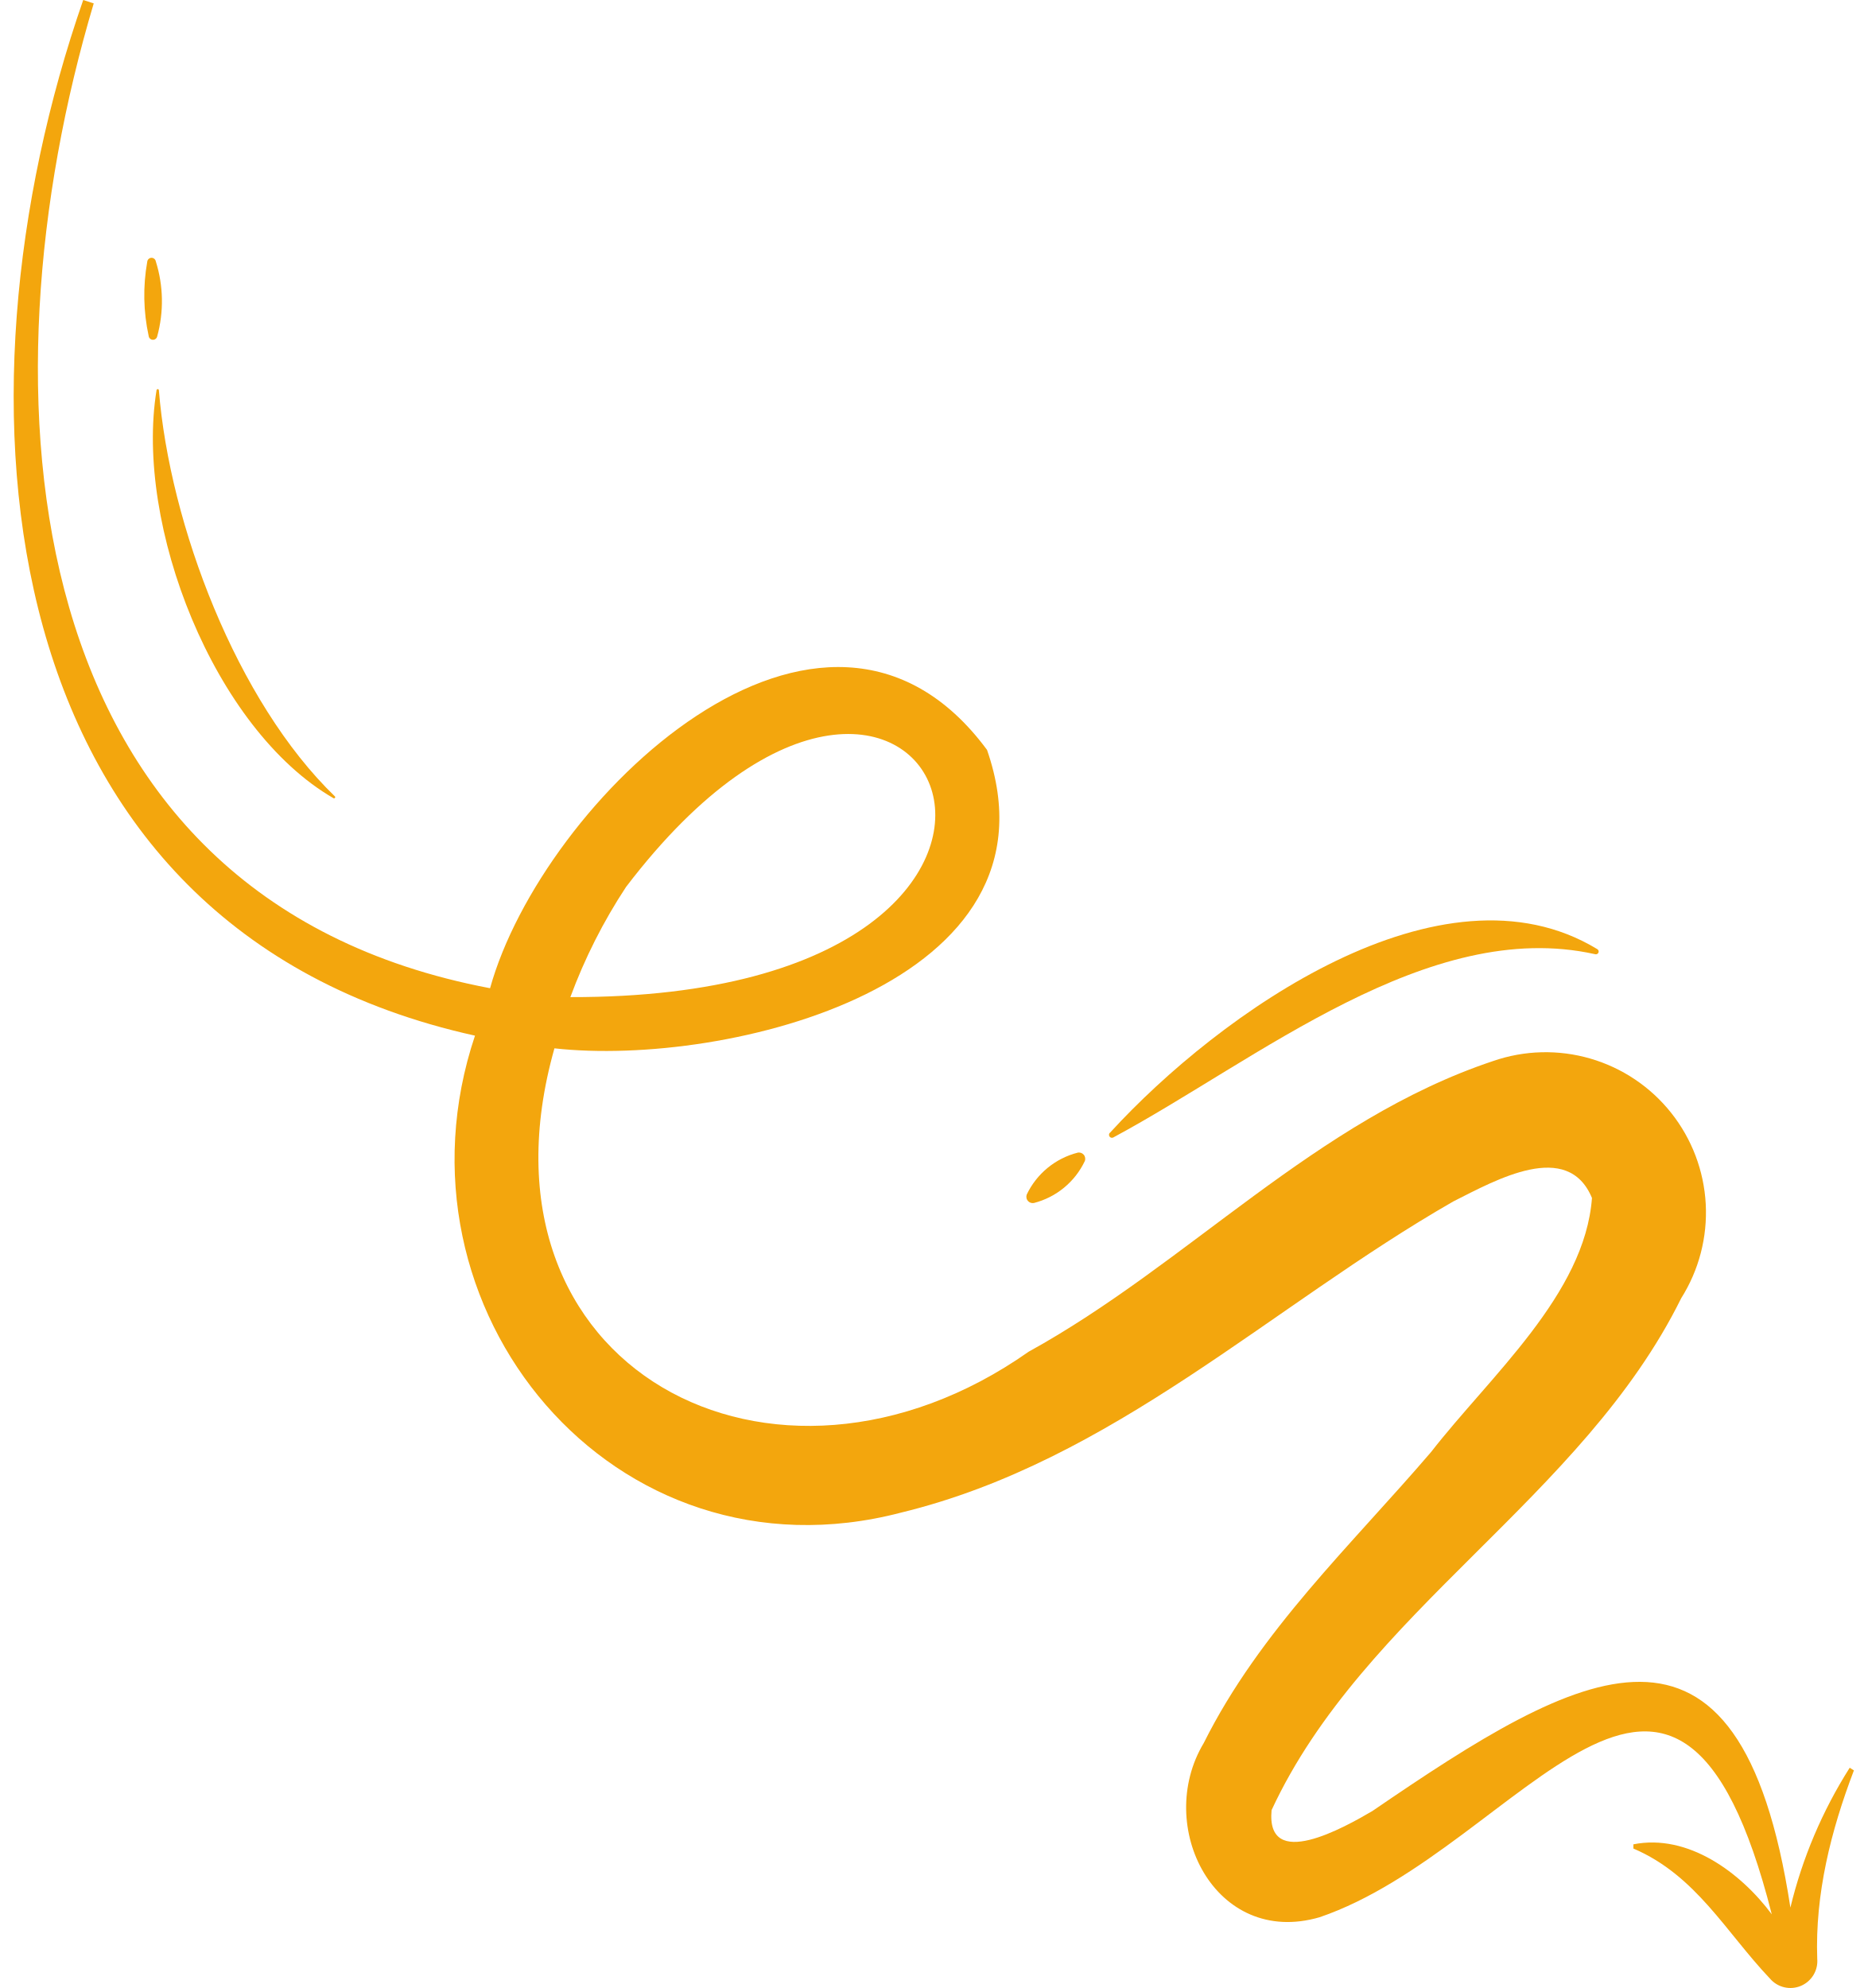
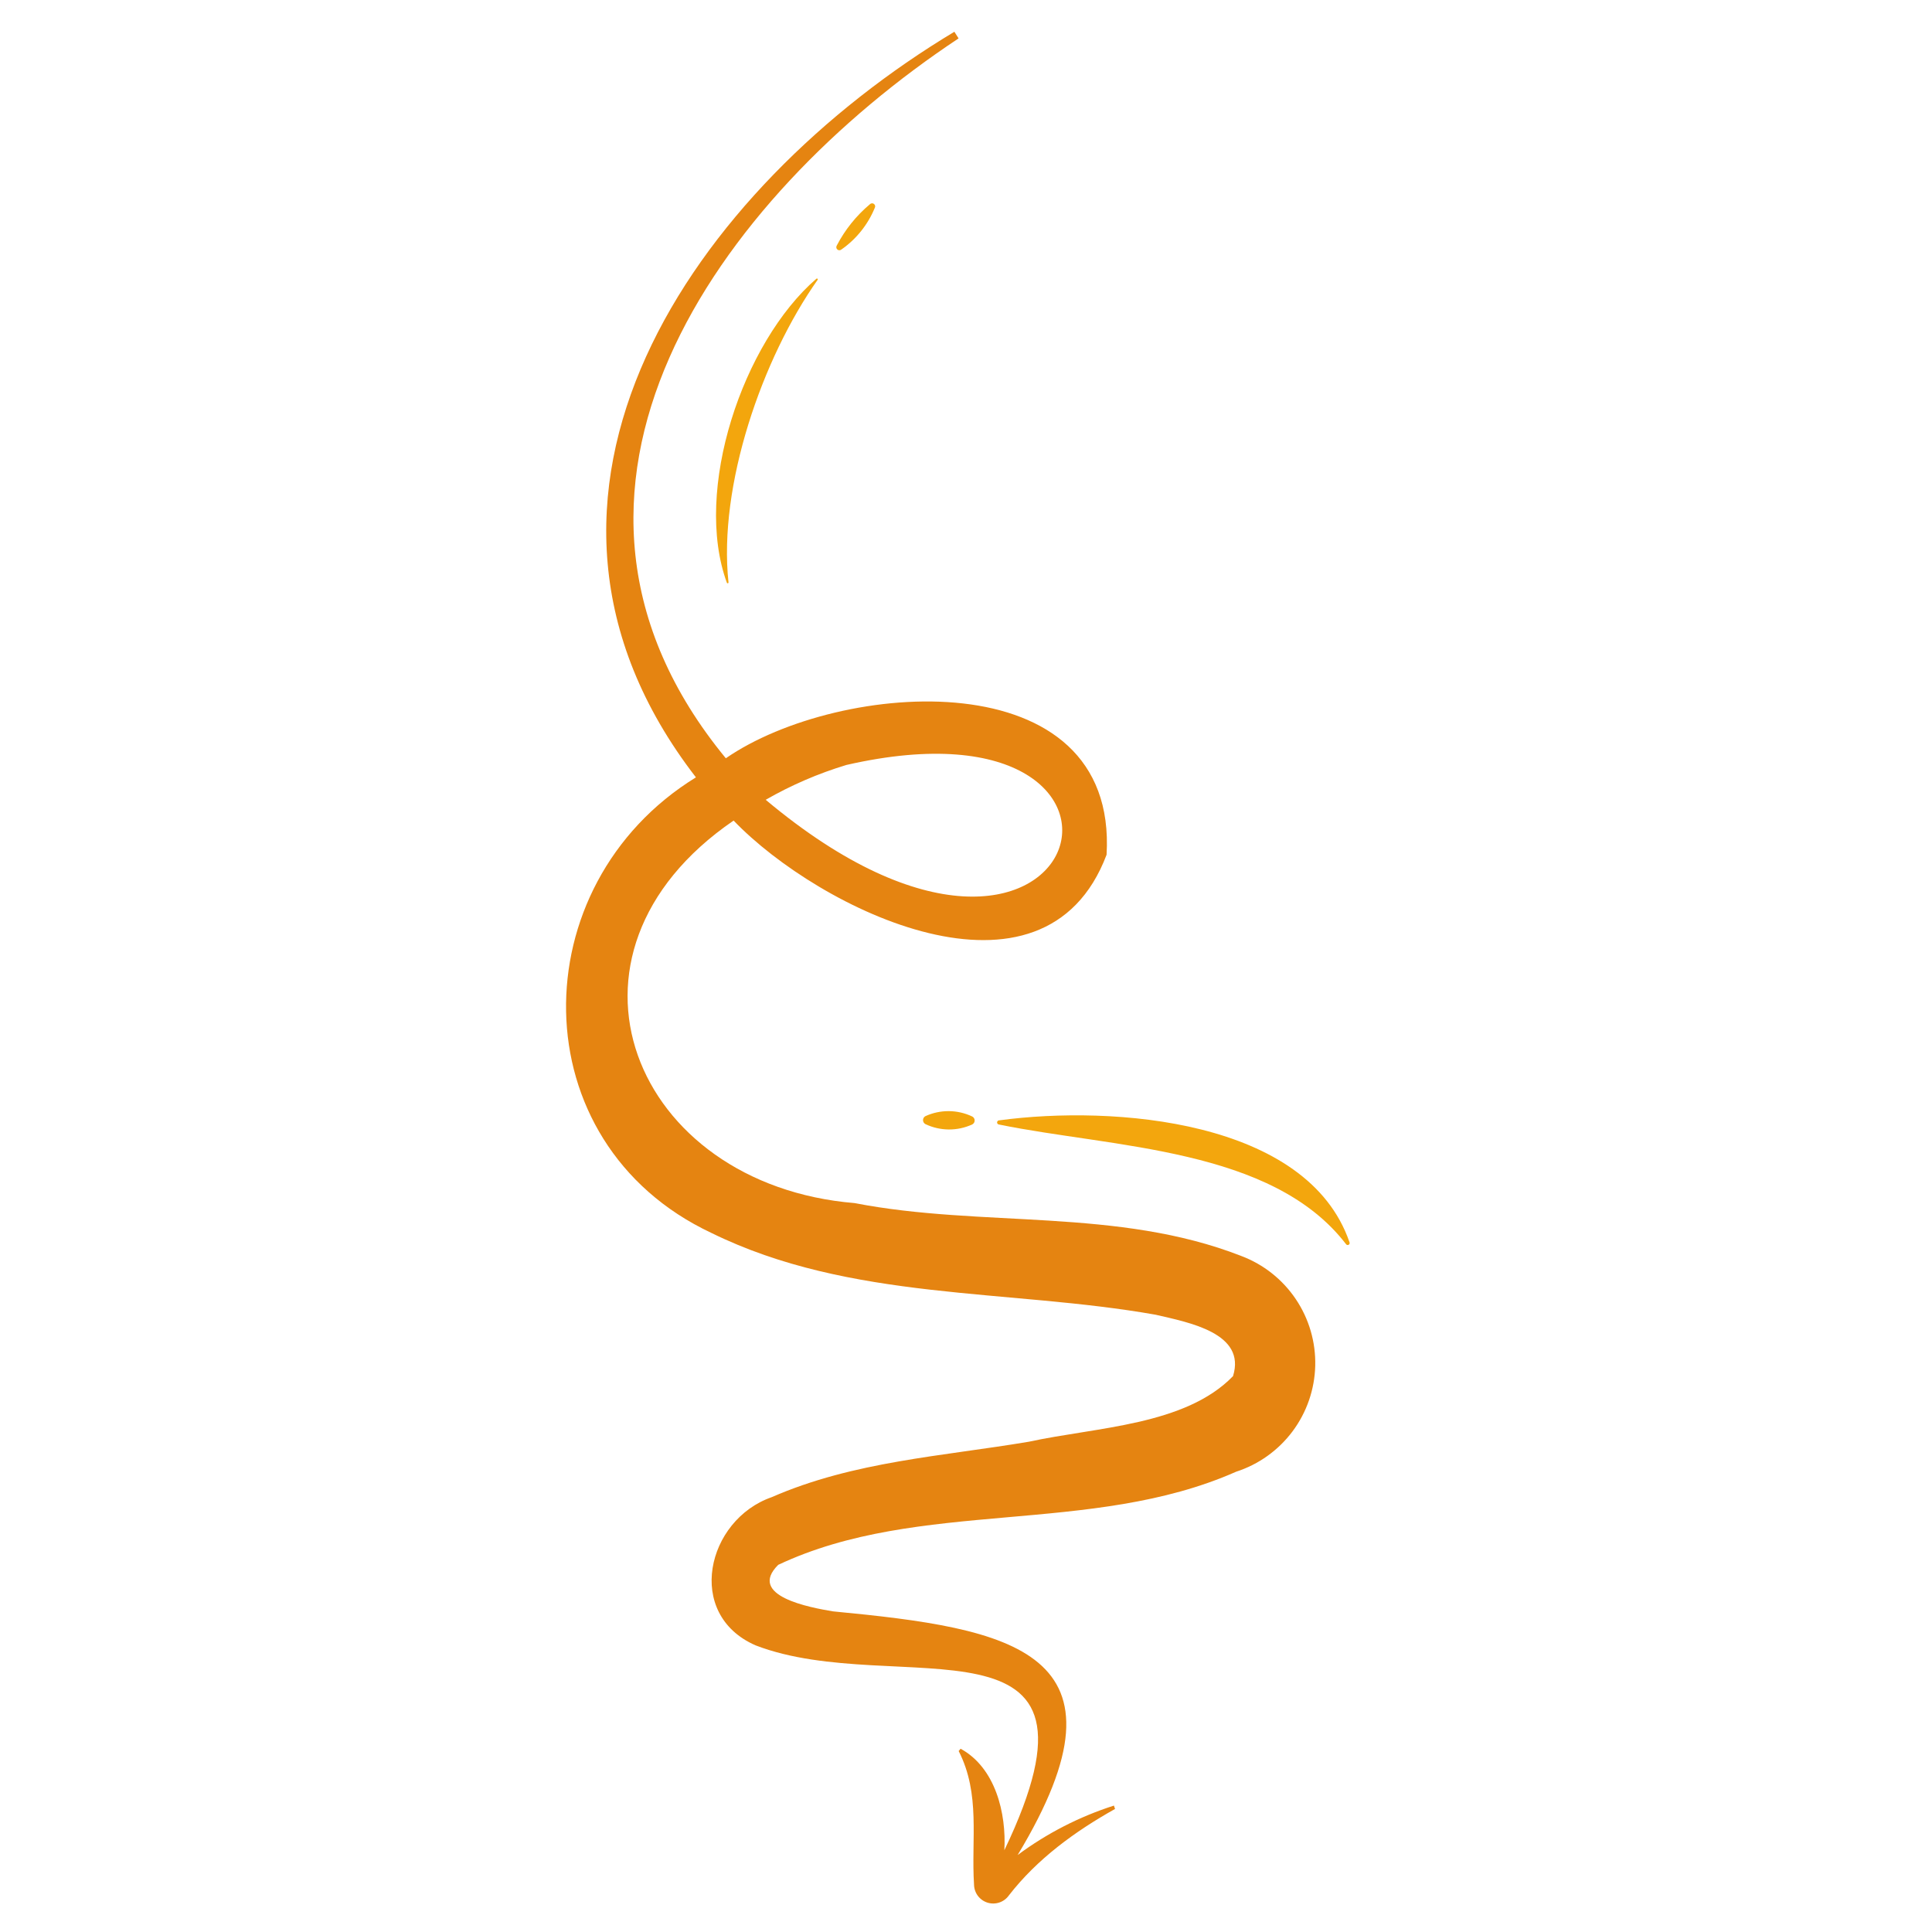
- <svg xmlns="http://www.w3.org/2000/svg" width="93" height="99" viewBox="0 0 93 99" fill="none">
-   <path d="M92.109 88.032C90.749 90.175 89.751 92.528 89.156 94.995C86.626 78.501 78.681 83.115 68.34 90.187C66.944 91.005 63.03 93.219 63.321 90.141C67.918 80.243 78.799 74.609 83.72 64.647C84.603 63.247 85.029 61.607 84.94 59.955C84.851 58.302 84.25 56.718 83.221 55.421C82.192 54.124 80.786 53.179 79.197 52.717C77.607 52.254 75.913 52.297 74.35 52.839C65.514 55.791 59.167 62.939 51.226 67.312C38.549 76.232 23.105 68.156 27.609 52.206C36.187 53.159 53.204 49.014 49.151 37.344C40.986 26.295 26.985 39.913 24.404 49.212C0.597 44.708 -1.102 19.501 4.667 0.169L4.144 0C-2.794 19.944 -0.744 46.18 23.653 51.574C19.086 65.187 30.549 79.075 44.875 75.325C55.418 72.761 63.288 65.031 72.376 59.827C74.51 58.751 78.065 56.748 79.275 59.658C78.917 64.457 74.215 68.514 71.262 72.31C67.29 76.949 62.739 81.2 59.943 86.801C57.463 90.93 60.508 96.994 65.712 95.476C75.745 92.06 83.467 76.565 88.229 95.332C86.689 93.257 84.062 91.305 81.338 91.845V92.055C84.454 93.388 85.934 96.21 88.14 98.533C88.325 98.748 88.573 98.899 88.849 98.964C89.125 99.029 89.414 99.005 89.676 98.896C89.937 98.786 90.157 98.596 90.304 98.354C90.451 98.112 90.517 97.829 90.493 97.546C90.379 94.333 91.172 91.166 92.319 88.163L92.109 88.032ZM31.173 44.172C46.355 24.241 57.59 49.718 28.402 49.655C29.114 47.728 30.043 45.888 31.173 44.172ZM88.777 97.61C88.781 97.631 88.777 97.643 88.777 97.61Z" fill="#F3A60D" />
-   <path d="M7.91 19.416C8.45 26.139 11.794 34.945 16.678 39.66C16.687 39.67 16.692 39.682 16.692 39.696C16.692 39.709 16.689 39.722 16.681 39.732C16.673 39.743 16.662 39.751 16.649 39.755C16.636 39.758 16.623 39.757 16.611 39.752C10.643 36.303 6.696 26.139 7.796 19.429C7.798 19.416 7.804 19.404 7.814 19.395C7.823 19.386 7.835 19.38 7.848 19.378C7.862 19.377 7.875 19.38 7.886 19.387C7.897 19.394 7.906 19.404 7.91 19.416Z" fill="#F3A60D" />
-   <path d="M7.758 13.015C8.141 14.23 8.164 15.531 7.826 16.76C7.813 16.808 7.785 16.851 7.744 16.88C7.704 16.91 7.654 16.924 7.604 16.921C7.554 16.918 7.507 16.898 7.471 16.864C7.434 16.83 7.41 16.784 7.404 16.734C7.138 15.518 7.114 14.261 7.332 13.036C7.337 12.984 7.36 12.935 7.397 12.899C7.435 12.863 7.484 12.841 7.536 12.838C7.588 12.836 7.639 12.852 7.68 12.885C7.721 12.917 7.749 12.963 7.758 13.015Z" fill="#F3A60D" />
-   <path d="M51.129 59.485C51.373 58.974 51.726 58.523 52.163 58.163C52.6 57.803 53.111 57.543 53.66 57.402C53.715 57.389 53.773 57.392 53.828 57.41C53.882 57.428 53.93 57.461 53.967 57.504C54.004 57.547 54.028 57.6 54.037 57.657C54.046 57.713 54.04 57.771 54.018 57.824C53.775 58.335 53.422 58.787 52.984 59.147C52.547 59.507 52.036 59.766 51.488 59.907C51.432 59.918 51.375 59.914 51.322 59.896C51.268 59.877 51.221 59.845 51.184 59.802C51.148 59.759 51.123 59.707 51.114 59.651C51.104 59.595 51.109 59.538 51.129 59.485Z" fill="#F3A60D" />
-   <path d="M55.287 56.394C60.727 50.452 71.79 42.574 79.528 47.259C79.561 47.274 79.586 47.301 79.599 47.335C79.612 47.368 79.612 47.405 79.598 47.438C79.585 47.471 79.559 47.498 79.526 47.512C79.493 47.527 79.457 47.528 79.423 47.516C71.123 45.669 62.625 52.78 55.456 56.634C55.424 56.657 55.385 56.665 55.346 56.659C55.308 56.652 55.274 56.63 55.251 56.598C55.229 56.566 55.22 56.527 55.227 56.489C55.233 56.45 55.255 56.416 55.287 56.394Z" fill="#F3A60D" />
+ <svg xmlns="http://www.w3.org/2000/svg" width="135" height="135" viewBox="0 0 135 135" fill="none">
+   <path d="M77.836 126.167C75.419 126.941 73.146 128.108 71.108 129.622C79.732 115.336 70.675 113.789 58.204 112.595C56.608 112.329 52.185 111.522 54.38 109.344C64.251 104.689 76.215 107.333 86.376 102.837C87.951 102.328 89.329 101.341 90.319 100.015C91.309 98.689 91.862 97.087 91.903 95.433C91.944 93.778 91.469 92.151 90.545 90.778C89.621 89.405 88.293 88.352 86.745 87.766C78.07 84.373 68.617 85.796 59.718 84.067C44.269 82.794 37.584 66.699 51.261 57.338C57.237 63.565 72.959 71.283 77.323 59.726C78.132 46.011 58.657 47.498 50.718 52.985C35.323 34.275 50.166 13.832 66.981 2.683L66.688 2.219C48.584 13.088 33.351 34.546 48.629 54.318C36.4 61.845 36.305 79.852 49.707 86.151C59.446 90.936 70.441 90.042 80.753 91.868C83.081 92.409 87.094 93.149 86.159 96.158C82.809 99.614 76.599 99.717 71.901 100.74C65.879 101.757 59.661 102.106 53.926 104.615C49.377 106.197 47.83 112.804 52.799 114.972C62.691 118.777 78.546 111.826 70.18 129.287C70.327 126.707 69.561 123.525 67.123 122.194L66.988 122.356C68.527 125.376 67.856 128.491 68.061 131.688C68.066 131.971 68.159 132.246 68.329 132.473C68.5 132.7 68.737 132.867 69.008 132.95C69.279 133.033 69.57 133.028 69.838 132.936C70.106 132.844 70.338 132.67 70.5 132.438C72.472 129.897 75.109 127.973 77.914 126.402L77.836 126.167ZM59.144 53.452C83.57 47.874 75.876 74.634 53.504 55.886C55.285 54.863 57.177 54.046 59.144 53.452ZM69.142 131.387C69.132 131.406 69.12 131.413 69.142 131.387Z" fill="#E58411" />
+   <path d="M57.141 19.54C53.249 25.048 50.175 33.952 50.905 40.701C50.905 40.714 50.901 40.727 50.892 40.737C50.884 40.748 50.873 40.755 50.86 40.759C50.847 40.762 50.834 40.761 50.822 40.755C50.81 40.75 50.8 40.741 50.794 40.729C48.421 34.257 51.901 23.924 57.045 19.477C57.055 19.468 57.067 19.463 57.08 19.462C57.093 19.461 57.107 19.464 57.118 19.471C57.129 19.479 57.137 19.489 57.141 19.502C57.145 19.514 57.145 19.528 57.141 19.54Z" fill="#F3A60D" />
+   <path d="M61.125 14.527C60.64 15.706 59.825 16.72 58.778 17.446C58.737 17.476 58.688 17.49 58.638 17.487C58.588 17.483 58.541 17.463 58.505 17.429C58.468 17.394 58.445 17.348 58.438 17.299C58.432 17.249 58.444 17.199 58.47 17.157C59.045 16.052 59.832 15.072 60.785 14.271C60.821 14.234 60.87 14.211 60.922 14.207C60.974 14.203 61.026 14.218 61.068 14.25C61.109 14.281 61.138 14.327 61.149 14.378C61.159 14.429 61.151 14.482 61.125 14.527Z" fill="#F3A60D" />
+   <path d="M64.657 77.995C65.172 77.758 65.732 77.638 66.299 77.641C66.865 77.645 67.424 77.773 67.935 78.016C67.986 78.042 68.029 78.081 68.059 78.13C68.089 78.178 68.105 78.234 68.105 78.291C68.106 78.348 68.091 78.404 68.062 78.453C68.032 78.502 67.99 78.543 67.94 78.569C67.426 78.806 66.865 78.927 66.299 78.923C65.733 78.919 65.174 78.791 64.662 78.548C64.613 78.521 64.571 78.481 64.542 78.433C64.513 78.385 64.497 78.329 64.497 78.273C64.496 78.216 64.511 78.161 64.539 78.112C64.567 78.063 64.608 78.022 64.657 77.995Z" fill="#F3A60D" />
+   <path d="M69.831 78.284C77.815 77.207 91.356 78.245 94.296 86.8C94.311 86.832 94.313 86.869 94.302 86.903C94.291 86.937 94.267 86.965 94.235 86.982C94.204 86.999 94.167 87.003 94.132 86.993C94.098 86.983 94.069 86.961 94.05 86.93C88.861 80.195 77.781 80.21 69.806 78.577C69.767 78.574 69.731 78.555 69.706 78.526C69.681 78.496 69.669 78.457 69.672 78.419C69.675 78.38 69.694 78.344 69.724 78.319C69.753 78.294 69.792 78.281 69.831 78.284Z" fill="#F3A60D" />
</svg>
